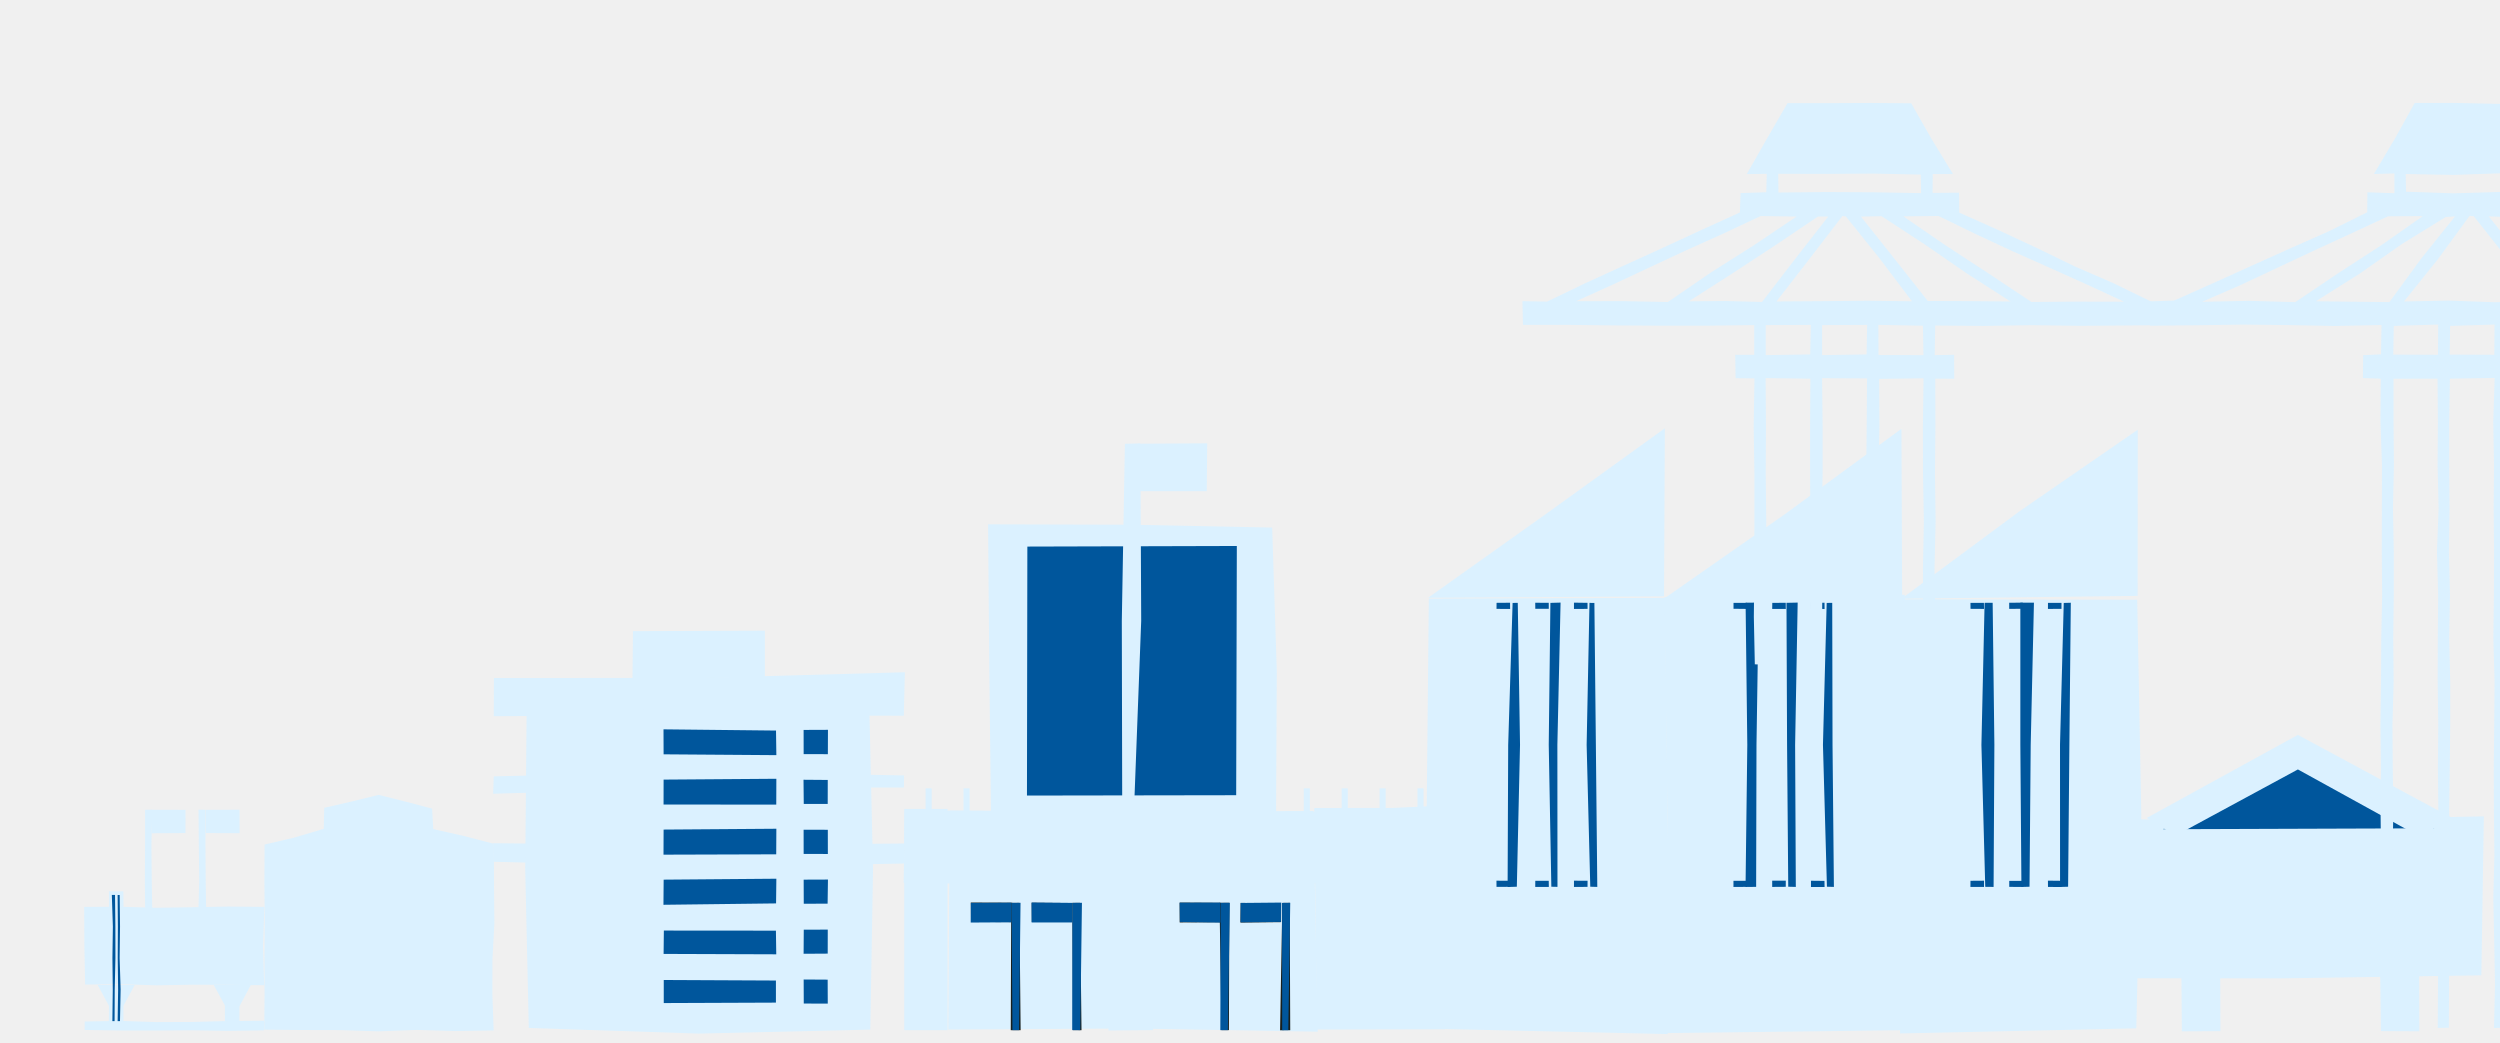
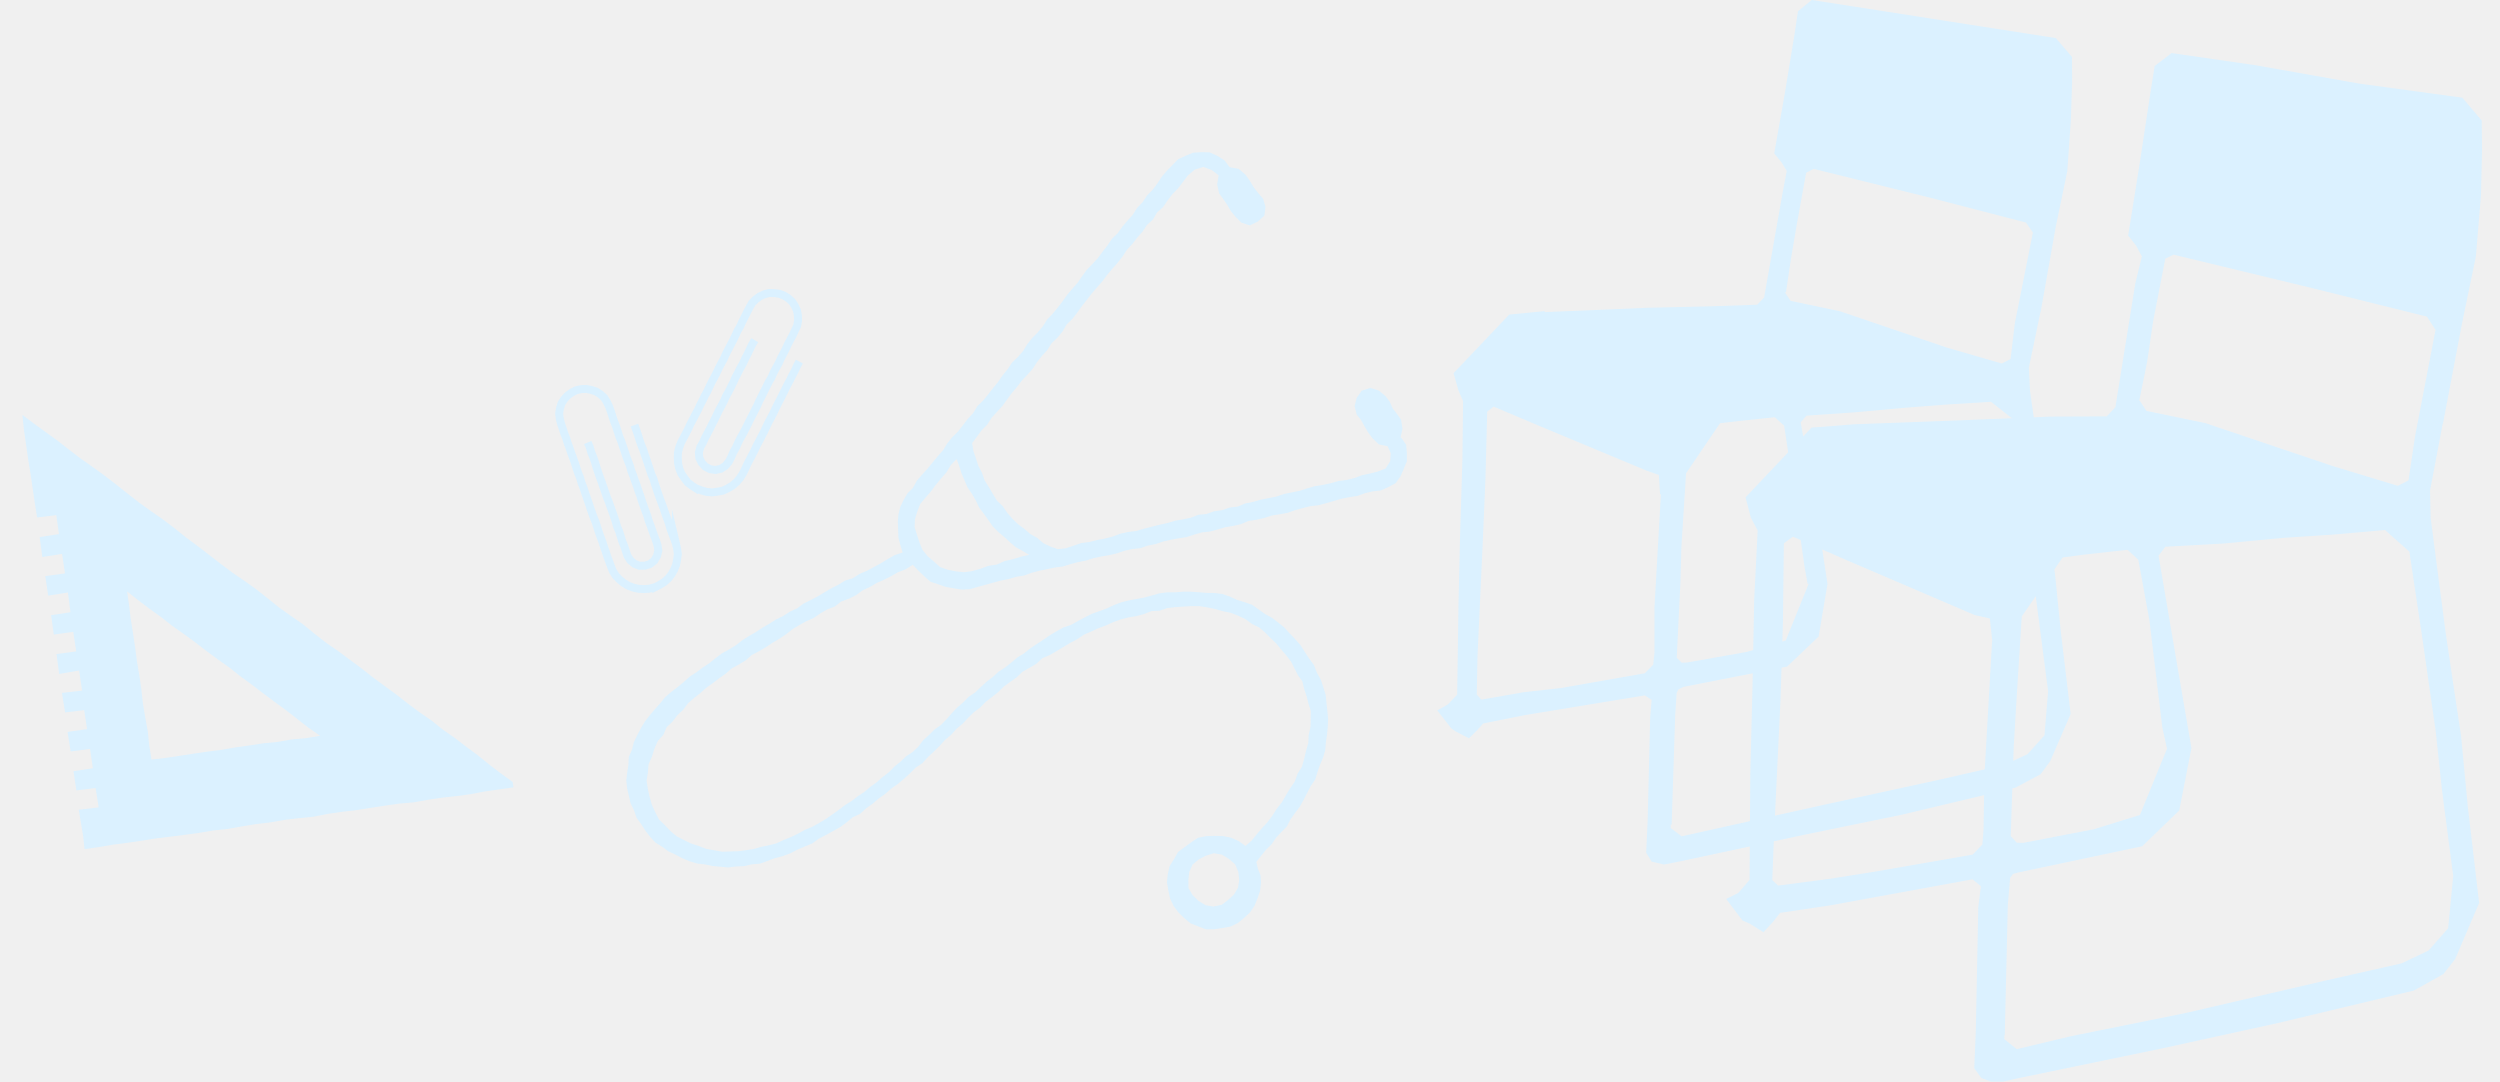
- <svg xmlns="http://www.w3.org/2000/svg" width="386" height="161" viewBox="0 0 386 161" fill="none">
-   <g clip-path="url(#clip0_1364_163941)">
-     <path d="M66.89 128.011L66.715 124.851L62.638 123.774L58.454 122.729L54.27 123.759L50.063 124.722L49.988 127.973L45.432 129.323L40.854 130.399L40.824 136.061L40.877 141.814L40.839 147.559L40.854 153.312L40.801 158.981L46.638 159.034L52.542 159.049L58.454 159.239L64.358 159.019L70.27 159.193L76.22 159.102L76.023 153.577L76.031 148.089L76.334 142.609L76.281 137.122L76.258 131.634L76.205 130.27L71.543 129.057L66.89 128.011Z" fill="#DBF1FF" />
-     <path d="M146.307 124.896H139.615V159.056H146.307V124.896Z" fill="#DBF1FF" />
-     <path d="M196.423 81.457L197.135 103.582L197.021 126.297L174.738 126.002L153.008 125.767L152.75 103.582L152.56 80.957L174.745 81.018L196.423 81.457Z" fill="#DBF1FF" />
-     <path d="M190.966 84.3L190.867 122.781L158.563 122.834L158.624 84.391L190.966 84.3Z" fill="#00569C" />
-     <path d="M203.457 159.291L174.738 158.798L146.421 158.965L146.633 125.168L174.738 125.304L202.79 125.221L203.457 159.291Z" fill="#DBF1FF" />
-     <path d="M178.027 159.048L171.153 159.109L171.1 124.842L178.035 124.91L178.027 159.048Z" fill="#DBF1FF" />
-     <path d="M223.125 158.92L203.327 158.965L202.926 124.752L223.618 124.744L223.125 158.92Z" fill="#DBF1FF" />
-     <path d="M223.58 124.334L223.072 135.355L195.445 136.719L167.53 136.833L139.524 136.287L139.706 125.122L167.522 125.259L195.445 125.683L223.58 124.334Z" fill="#DBF1FF" />
-     <path d="M175.731 75.841H186.319L186.395 68.451L175.693 68.511L175.731 75.841Z" fill="#DBF1FF" />
-     <path d="M173.267 123.25L175.162 123.189L176.201 95.865L176.079 68.466L173.684 68.519L173.207 95.865L173.267 123.25Z" fill="#DBF1FF" />
-     <path d="M156.153 142.374L149.923 142.343L149.885 139.35L156.176 139.372L156.153 142.374Z" fill="#181F1C" />
-     <path d="M157.585 159.064H156.062L156.13 139.396L157.388 139.403L157.585 159.064Z" fill="#181F1C" />
-     <path d="M165.544 142.358H159.314L159.291 139.38L165.537 139.433L165.544 142.358Z" fill="#181F1C" />
-     <path d="M166.984 159.063L165.665 159.048L165.575 139.402H166.757L166.984 159.063Z" fill="#181F1C" />
-     <path d="M188.419 142.396L182.143 142.426L182.135 139.357L188.411 139.394L188.419 142.396Z" fill="#181F1C" />
-     <path d="M189.745 159.056L188.593 159.048L188.297 139.387L189.813 139.394L189.745 159.056Z" fill="#181F1C" />
-     <path d="M197.802 142.381L191.526 142.441L191.557 139.417L197.794 139.425L197.802 142.381Z" fill="#181F1C" />
-     <path d="M199.212 159.063L197.643 159.071L197.992 139.41L199.129 139.395L199.212 159.063Z" fill="#181F1C" />
-     <path d="M156.168 142.404L149.877 142.442L149.915 139.417L156.176 139.372L156.168 142.404Z" fill="#00569C" />
-     <path d="M157.343 159.048H156.32L156.191 139.402L157.57 139.394L157.343 159.048Z" fill="#00569C" />
-     <path d="M165.574 142.434L159.283 142.427L159.276 139.35L165.552 139.403L165.574 142.434Z" fill="#00569C" />
-     <path d="M166.794 159.055H165.551L165.589 139.402L167.052 139.387L166.794 159.055Z" fill="#00569C" />
-     <path d="M188.441 142.449L182.181 142.343L182.143 139.372L188.434 139.357L188.441 142.449Z" fill="#00569C" />
-     <path d="M189.586 159.048L188.419 159.056L188.479 139.402L189.882 139.387L189.586 159.048Z" fill="#00569C" />
-     <path d="M197.787 142.343L191.542 142.404L191.564 139.417L197.825 139.357L197.787 142.343Z" fill="#00569C" />
-     <path d="M198.916 159.048H197.969L197.946 139.41L199.212 139.395L198.916 159.048Z" fill="#00569C" />
-     <path d="M23.429 128.655L28.636 128.625L28.644 125.04L23.444 125.032L23.429 128.655Z" fill="#DBF1FF" />
-     <path d="M22.414 141.374L23.52 141.404L23.429 135.939L23.376 130.482L23.513 125.01L22.399 125.033V130.475L22.368 135.932L22.414 141.374Z" fill="#DBF1FF" />
-     <path d="M31.782 128.624L36.989 128.646L36.981 125.023L31.782 125.039V128.624Z" fill="#DBF1FF" />
-     <path d="M30.615 141.403L31.843 141.396L31.759 135.939L31.721 130.481L31.729 125.032L30.653 125.017L30.698 130.474L30.759 135.931L30.615 141.403Z" fill="#DBF1FF" />
-     <path d="M139.547 110.51L107.895 110.412L76.236 110.586L76.258 104.681L107.895 104.674L139.714 103.795L139.547 110.51Z" fill="#DBF1FF" />
-     <path d="M139.569 121.591L107.895 121.636L76.144 122.553L76.235 119.87L107.895 119.15L139.584 119.726L139.569 121.591Z" fill="#DBF1FF" />
-     <path d="M139.607 133.331L107.895 133.892L76.213 133.058L76.152 130.193L107.895 130.512L139.645 130.239L139.607 133.331Z" fill="#DBF1FF" />
-     <path d="M134.377 158.973L107.895 159.587L81.647 158.723L81.094 134.241L81.314 109.403L107.895 109.57L134.233 109.661L134.794 134.241L134.377 158.973Z" fill="#DBF1FF" />
-     <path d="M118.097 104.628L97.655 104.742L97.731 97.451L118.097 97.375V104.628Z" fill="#DBF1FF" />
-     <path d="M127.806 154.956L124.1 154.948L124.085 151.234L127.791 151.257L127.806 154.956Z" fill="#00569C" />
-     <path d="M127.798 147.239L124.077 147.262L124.1 143.541L127.806 143.533L127.798 147.239Z" fill="#00569C" />
-     <path d="M127.783 139.524L124.1 139.539L124.085 135.818L127.836 135.803L127.783 139.524Z" fill="#00569C" />
-     <path d="M127.821 131.854L124.084 131.846L124.077 128.109L127.814 128.117L127.821 131.854Z" fill="#00569C" />
-     <path d="M127.798 124.13L124.1 124.123L124.062 120.394L127.806 120.424L127.798 124.13Z" fill="#00569C" />
-     <path d="M127.821 116.445L124.084 116.437L124.077 112.7L127.836 112.685L127.821 116.445Z" fill="#00569C" />
-     <path d="M119.802 154.804L102.483 154.873V151.31L119.802 151.394V154.804Z" fill="#00569C" />
-     <path d="M119.855 147.346L102.46 147.285L102.498 143.678L119.802 143.693L119.855 147.346Z" fill="#00569C" />
-     <path d="M119.825 139.486L102.437 139.699L102.468 135.818L119.87 135.674L119.825 139.486Z" fill="#00569C" />
-     <path d="M119.848 131.907L102.445 131.96L102.46 128.087L119.87 127.958L119.848 131.907Z" fill="#00569C" />
-     <path d="M119.855 124.229L102.453 124.221L102.46 120.371L119.87 120.242L119.855 124.229Z" fill="#00569C" />
-     <path d="M119.87 116.596L102.46 116.467L102.445 112.609L119.817 112.799L119.87 116.596Z" fill="#00569C" />
-     <path d="M321.143 126.442L352.165 126.707L383.506 126.04L383.12 150.59L352.165 151.06L320.862 151.037L321.143 126.442Z" fill="#DBF1FF" />
-     <path d="M336.764 144.261L342.782 144.352L342.835 159.208L336.877 159.238L336.764 144.261Z" fill="#DBF1FF" />
-     <path d="M367.422 144.269L373.494 144.337L373.539 159.231L367.62 159.2L367.422 144.269Z" fill="#DBF1FF" />
-     <path d="M333.959 128.033L354.795 116.065L375.851 127.889" fill="#00569C" />
-     <path d="M373.63 129.186L354.795 118.802L335.9 129.027L331.435 126.298L354.795 113.466L378.58 126.283L373.63 129.186Z" fill="#DBF1FF" />
-     <path d="M220.495 92.298L238.838 79.254L257.051 66.126L256.93 92.078L220.495 92.298Z" fill="#DBF1FF" />
-     <path d="M220.859 158.837L257.483 159.663L257.475 125.768L257.081 92.312L220.609 92.426L220.275 125.768L220.859 158.837Z" fill="#DBF1FF" />
-     <path d="M257.074 92.321L275.545 79.42L293.584 66.202L293.69 92.328L257.074 92.321Z" fill="#DBF1FF" />
-     <path d="M256.831 159.513L293.516 159.065L294.327 125.769L294.099 91.836L256.99 92.2L257.453 125.769L256.831 159.513Z" fill="#DBF1FF" />
-     <path d="M293.576 92.442L311.797 78.95L330.071 66.346L330.049 92.002L293.576 92.442Z" fill="#DBF1FF" />
-     <path d="M293.372 159.565L329.844 158.776L330.617 125.768L329.988 92.6L293.88 92.532L293.22 125.768L293.372 159.565Z" fill="#DBF1FF" />
-     <path d="M232.774 136.955L234.199 136.91L234.691 114.998L234.343 93.078L233.547 93.093L232.865 114.998L232.774 136.955Z" fill="#00569C" />
-     <path d="M231.053 135.977L233.145 135.992V136.925L231.061 136.932L231.053 135.977Z" fill="#00569C" />
-     <path d="M231.069 93.078L233.153 93.062L233.161 94.025L231.061 94.01L231.069 93.078Z" fill="#00569C" />
-     <path d="M239.527 136.91L240.474 136.932L240.459 114.997L240.952 93.04L239.383 93.085L239.125 115.005L239.527 136.91Z" fill="#00569C" />
-     <path d="M237.049 136H239.125L239.14 136.947H237.041L237.049 136Z" fill="#00569C" />
-     <path d="M237.041 93.062L239.125 93.077L239.133 94.002H237.049L237.041 93.062Z" fill="#00569C" />
-     <path d="M245.538 136.91L246.622 136.94L246.402 114.998L246.174 93.093L245.417 93.086L244.977 115.005L245.538 136.91Z" fill="#00569C" />
-     <path d="M243.021 135.978L245.121 135.986L245.113 136.933L243.021 136.948V135.978Z" fill="#00569C" />
-     <path d="M243.021 93.048L245.113 93.078L245.121 94.01L243.021 94.025V93.048Z" fill="#00569C" />
-     <path d="M269.511 136.948L271.149 136.932L271.202 114.997L271.535 93.04L269.519 93.055L269.784 115.005L269.511 136.948Z" fill="#00569C" />
-     <path d="M267.647 135.993H269.739V136.933L267.647 136.948V135.993Z" fill="#00569C" />
-     <path d="M267.655 93.085L269.731 93.078L269.739 94.018L267.655 93.995V93.085Z" fill="#00569C" />
-     <path d="M276.105 136.91L277.273 136.94L277.167 114.997L277.561 93.04L275.833 93.078L275.924 114.997L276.105 136.91Z" fill="#00569C" />
-     <path d="M273.627 135.978H275.726L275.719 136.925L273.627 136.94V135.978Z" fill="#00569C" />
-     <path d="M273.642 93.085L275.719 93.07L275.726 94.025L273.627 94.017L273.642 93.085Z" fill="#00569C" />
-     <path d="M282.078 136.91L283.154 136.94L282.942 114.998L282.897 93.078L282.04 93.093L281.464 115.005L282.078 136.91Z" fill="#00569C" />
-     <path d="M279.615 135.986L281.699 136.009L281.714 136.956L279.615 136.948V135.986Z" fill="#00569C" />
-     <path d="M279.615 93.055L281.707 93.063L281.714 94.026L279.615 94.01V93.055Z" fill="#00569C" />
-     <path d="M306.522 136.926L307.811 136.941L307.932 114.998L307.667 93.071L306.423 93.078L305.931 115.006L306.522 136.926Z" fill="#00569C" />
-     <path d="M304.241 135.993L306.333 135.978V136.948L304.233 136.941L304.241 135.993Z" fill="#00569C" />
-     <path d="M304.241 93.078L306.317 93.085L306.333 94.018L304.248 94.003L304.241 93.078Z" fill="#00569C" />
-     <path d="M312.108 136.949L313.359 136.911L313.541 114.999L314.041 93.049H311.941V114.999L312.108 136.949Z" fill="#00569C" />
-     <path d="M310.228 136.008L312.313 136.001L312.32 136.948L310.228 136.933V136.008Z" fill="#00569C" />
-     <path d="M310.221 93.064L312.32 93.049L312.305 93.996L310.221 94.011V93.064Z" fill="#00569C" />
-     <path d="M318.073 136.949L319.316 136.912L319.513 114.999L319.733 93.064L318.642 93.095L318.066 114.999L318.073 136.949Z" fill="#00569C" />
-     <path d="M316.201 135.972L318.293 135.994L318.3 136.957L316.208 136.942L316.201 135.972Z" fill="#00569C" />
-     <path d="M316.208 93.08H318.293V94.004L316.201 94.02L316.208 93.08Z" fill="#00569C" />
-     <path d="M40.786 152.121L35.215 152.06L29.675 152.037L24.142 152.136L18.601 151.954L13.144 152.015L13.03 146.088L13 140.024L18.594 140.001L24.134 140.16L29.667 140.077L35.208 139.971L40.817 140.024L40.612 146.088L40.786 152.121Z" fill="#DBF1FF" />
-     <path d="M40.756 159.086L35.215 159.17L29.675 159.079L24.142 159.117L18.601 159.109L13.068 159.026L13.076 157.722L18.594 157.623L24.134 157.813L29.667 157.79L35.208 157.646L40.771 157.601L40.756 159.086Z" fill="#DBF1FF" />
-     <path d="M19.056 157.677L16.805 157.684L16.843 152.091L19.048 152.098L19.056 157.677Z" fill="#DBF1FF" />
-     <path d="M19.094 143.207L16.828 143.2L16.82 137.606L19.049 137.621L19.094 143.207Z" fill="#DBF1FF" />
-     <path d="M19.056 155.296L16.828 155.304L15.069 152.067L20.799 152.083L19.056 155.296Z" fill="#DBF1FF" />
-     <path d="M37.004 155.319L34.76 155.296L32.994 152.075L38.74 152.067L37.004 155.319Z" fill="#DBF1FF" />
-     <path d="M36.959 157.669L34.722 157.684L34.738 152.083H36.996L36.959 157.669Z" fill="#DBF1FF" />
-     <path d="M17.692 157.661H17.35L17.411 152.802L17.358 147.929L17.426 143.055L17.267 138.182H17.76L17.813 143.048L17.82 147.921L17.714 152.795L17.692 157.661Z" fill="#00569C" />
-     <path d="M18.526 157.661H18.162L18.238 152.803L18.177 147.929L18.2 143.056L18.162 138.19H18.48L18.533 143.048L18.472 147.922L18.624 152.795L18.526 157.661Z" fill="#00569C" />
-     <path d="M336.021 50.155V46.577L332.284 46.63L326.372 43.75L320.347 41.135L314.442 38.27L308.492 35.496L302.504 32.828L302.474 29.751L298.389 29.781L298.412 26.878H301.542L298.222 21.444L295.092 15.949L288.733 15.896L282.366 15.926H275.992L272.823 21.391L269.701 26.878L272.785 26.84L272.717 29.683L268.746 29.811L268.64 32.805L262.682 35.511L256.725 38.27L250.752 40.991L244.779 43.72L238.86 46.569L235.063 46.501L235.146 50.162H242.255L249.395 50.246L256.535 50.283H263.683L270.853 50.193V54.786H267.919L267.973 58.394L270.891 58.424L270.769 65.799L270.883 73.158V80.518L270.868 87.877L270.792 95.237L270.944 102.574L272.74 102.612L272.604 95.245L272.657 87.885L272.71 80.525L272.626 73.166L272.664 65.806L272.611 58.378L279.524 58.469L279.478 65.799V73.158L279.524 80.518L279.592 87.877L279.478 95.237L279.562 102.597H281.403L281.335 95.245L281.403 87.885L281.282 80.525L281.411 73.166V65.806L281.328 58.394L288.27 58.424L288.217 65.799L288.149 73.158L288.194 80.518L288.323 87.877L288.339 95.237L288.217 102.604H290.135L290.006 95.245L290.051 87.885L290.097 80.525L290.021 73.166L290.18 65.806L290.142 58.5L296.994 58.409L296.896 65.799L296.911 73.158L297.04 80.518L296.903 87.877L296.934 95.237L296.911 102.612L298.722 102.589L298.821 95.252L298.684 87.893L298.859 80.533L298.76 73.173L298.828 65.814L298.806 58.462L301.739 58.477L301.716 54.778L298.715 54.831L298.798 50.261L306.241 50.321L313.699 50.208L321.15 50.306L328.608 50.253L336.036 50.185L336.021 50.155ZM274.271 46.562L279.402 39.945L284.473 33.343L285.019 33.442L290.226 39.922L295.205 46.517L288.293 46.433L281.312 46.501L274.271 46.547V46.562ZM282.275 33.442L277.151 40.006L272.058 46.623L266.419 46.479L260.749 46.524L267.472 42.219L274.112 37.868L280.691 33.434H282.275V33.442ZM287.33 33.442L290.514 33.381L297.161 37.724L303.694 42.234L310.425 46.554L303.975 46.494L297.646 46.471L292.515 39.968L287.323 33.434L287.33 33.442ZM313.654 46.623L307.029 42.219L300.382 37.876L293.872 33.404L299.306 33.351L304.983 36.11L310.69 38.77L316.443 41.332L322.188 43.917L327.949 46.585L320.786 46.569L313.646 46.623H313.654ZM274.559 26.833L281.911 26.848L289.248 26.802L296.562 26.954L296.615 29.819L289.256 29.69L281.919 29.652L274.597 29.728L274.559 26.84V26.833ZM271.853 33.359L277.394 33.434L270.784 37.876L264.077 42.128L257.513 46.63L250.373 46.494L243.339 46.509L248.986 43.955L254.686 41.287L260.393 38.626L266.138 36.042L271.853 33.351V33.359ZM272.626 54.831V50.2L279.584 50.162L279.501 54.725L272.634 54.831H272.626ZM281.328 54.831V50.2L288.285 50.162L288.202 54.725L281.335 54.831H281.328ZM296.972 54.831L290.044 54.816L290.021 50.162L296.903 50.291L296.979 54.831H296.972Z" fill="#DBF1FF" />
-     <path d="M432.901 50.208L433 46.441L429.134 46.645L423.185 43.834L417.189 41.166L411.315 38.24L405.259 35.693L399.438 32.745L399.393 29.66L395.292 29.698V26.893L398.4 26.871L395.141 21.398L392.003 15.865L385.598 16.04L379.231 15.896H372.834L369.757 21.421L366.528 26.863L369.696 26.78V29.834L365.528 29.69L365.497 32.775L359.638 35.678L353.636 38.338L347.648 41.029L341.668 43.735L335.687 46.403L331.981 46.532L331.936 50.276L339.113 50.223L346.253 50.117L353.393 50.193L360.54 50.329L367.703 50.185L367.627 54.71L364.876 54.839L364.83 58.371L367.589 58.469L367.544 65.109L367.771 71.794L367.756 78.479L367.741 85.164L367.802 91.849L367.665 98.534L367.627 105.219L367.544 111.905L367.62 118.59L367.559 125.275L367.627 131.96L367.597 138.645L367.824 145.33L367.627 152.015L367.817 158.67L369.431 158.685V152.03V145.345L369.515 138.66L369.416 131.975L369.53 125.29L369.439 118.605L369.393 111.92L369.575 105.235L369.515 98.549L369.598 91.865V85.179L369.477 78.494L369.621 71.809L369.56 65.124V58.477L376.359 58.462L376.412 65.117L376.366 71.802L376.518 78.487L376.275 85.172L376.45 91.857L376.397 98.542L376.381 105.227L376.465 111.912L376.412 118.597L376.48 125.282L376.328 131.967L376.457 138.652L376.472 145.337L376.427 152.023L376.389 158.715L378.102 158.677L378.132 152.03L378.117 145.345L378.276 138.66L378.299 131.975L378.14 125.29L378.238 118.605L378.314 111.92V105.235L378.148 98.549L378.269 91.865L378.11 85.179L378.201 78.494L378.148 71.809V65.124L378.261 58.462L385.174 58.356L384.961 65.117L385.075 71.802L385.022 78.487L385.083 85.172L385.06 91.857L384.977 98.542L385.158 105.227L385.105 111.912L385.037 118.597L385.06 125.282L385.136 131.967L384.969 138.652L385.105 145.337L385.227 152.023L385.075 158.715L386.856 158.692L387 152.03L386.849 145.345L386.962 138.66L386.924 131.975L386.978 125.29L386.841 118.605L386.887 111.92L387.031 105.235L386.924 98.549L387.038 91.865L387.015 85.179L386.924 78.494L386.94 71.809L386.841 65.124L386.887 58.424H393.784L393.814 65.117L393.64 71.802L393.663 78.487L393.852 85.172L393.708 91.857L393.898 98.542L393.632 105.227L393.814 111.912L393.845 118.597V125.282L393.655 131.967L393.852 138.652L393.708 145.337L393.647 152.023L393.754 158.715L395.474 158.677L395.633 152.03L395.702 145.345L395.648 138.66L395.542 131.975L395.573 125.29L395.671 118.605L395.611 111.92L395.558 105.235L395.648 98.549L395.694 91.865L395.724 85.179L395.671 78.494L395.55 71.809L395.459 65.124L395.611 58.447L398.589 58.492L398.407 54.854L395.558 54.793V50.185L403.046 50.23L410.504 50.215H417.955L425.413 50.314L432.871 50.223L432.901 50.208ZM371.182 46.539L376.389 40.051L381.301 33.328L381.945 33.374L387.106 39.9L392.025 46.517L385.136 46.668L378.155 46.41L371.174 46.547L371.182 46.539ZM379.065 33.404L373.858 39.892L368.923 46.645L363.269 46.585L357.562 46.517L364.345 42.242L370.848 37.679L377.602 33.518L379.08 33.397L379.065 33.404ZM384.241 33.404L387.288 33.525L394.026 37.687L400.605 42.128L407.321 46.532L400.825 46.448L394.39 46.645L389.456 39.885L384.249 33.397L384.241 33.404ZM410.527 46.539L403.986 42.045L397.225 37.876L390.631 33.412L396.179 33.291L401.833 36.118L407.647 38.551L413.256 41.416L419.001 44L424.731 46.539H417.644L410.527 46.554V46.539ZM371.44 26.871L378.769 27.007L386.106 26.757L393.458 26.833L393.488 29.834L386.113 29.637L378.777 29.849L371.493 29.599L371.44 26.871V26.871ZM368.726 33.397L374.077 33.366L367.658 37.876L360.995 42.196L354.386 46.653L347.231 46.448L340 46.6L345.889 44.038L351.589 41.363L357.289 38.687L363.011 36.049L368.726 33.397V33.397ZM369.522 54.748L369.598 50.322L376.457 50.109L376.419 54.778L369.53 54.748H369.522ZM378.223 54.748L378.299 50.322L385.158 50.109L385.121 54.778L378.231 54.748H378.223ZM393.799 54.748L387 54.634L386.864 50.109L393.822 50.17L393.799 54.748Z" fill="#DBF1FF" />
-     <path d="M202.244 121.72H201.304V126.563H202.244V121.72Z" fill="#DBF1FF" />
-     <path d="M208.095 121.72H207.155V126.563H208.095V121.72Z" fill="#DBF1FF" />
-     <path d="M213.946 121.72H213.007V126.563H213.946V121.72Z" fill="#DBF1FF" />
-     <path d="M219.798 121.72H218.858V126.563H219.798V121.72Z" fill="#DBF1FF" />
-     <path d="M143.852 121.72H142.912V126.563H143.852V121.72Z" fill="#DBF1FF" />
-     <path d="M149.703 121.72H148.763V126.563H149.703V121.72Z" fill="#DBF1FF" />
+ <svg xmlns="http://www.w3.org/2000/svg" width="386" height="167" viewBox="0 0 386 167" fill="none">
+   <g clip-path="url(#clip0_1364_163769)">
+     <path d="M377.19 65.423L380.138 49.921L382.276 39.606L383.062 30.218L383.229 23.086L383.17 18.6L380.188 15.084L364.344 12.921L348.224 10.065L335.287 8.194L332.681 10.19L332.013 14.383L330.351 25.357L328.588 36.374L329.808 37.919L330.701 39.581L329.691 43.774L326.617 62.859L325.281 64.287L316.528 64.32L304.91 64.805L286.176 65.515H286.159L279.694 66.024L269.513 76.79L270.34 79.948L271.384 81.91L270.849 92.559L270.574 106.457L270.248 119.378L270.131 135.857L268.402 137.862L266.523 138.797L269.037 142.122L270.156 142.614L272.269 143.934L273.764 142.322L274.842 140.944L282.609 139.783L304.559 135.765L305.854 136.835L305.444 140.067L305.068 159.127L304.826 164.931L305.912 166.443L308.117 167.27L311.341 166.535L333.992 161.841L351.749 157.949L372.713 152.938L377.257 150.399L379.086 148.06L382.778 139.415L381.032 124.565L379.98 113.557L378.86 106.14L377.616 97.729L376.513 89.344L375.294 79.964L375.202 75.738L377.157 65.406L377.19 65.423ZM307.616 99.049H307.574L306.396 119.721L306.255 128.132L306.079 130.395L304.584 131.948L289.091 134.646L282.317 135.715L274.533 136.734L273.639 135.899L273.915 128.783L274.909 108.111L275.284 96.159L275.426 83.881L276.83 82.862L285.19 86.521L304.885 94.965L307.232 95.491L307.616 99.074V99.049ZM310.948 114.868L311.308 108.738L312.16 95.174L318.465 86.078L322.049 85.602L328.496 84.892L330.159 86.429L331.871 95.783L333.859 112.304L334.569 115.52H334.619L330.409 125.826L323.301 128.031L312.343 130.144L311.383 130.111L310.456 129.092L310.932 114.86L310.948 114.868ZM376.112 113.248L377.04 121.976L378.777 135.248L377.992 143.324L374.968 146.757L370.826 148.736L358.899 151.434L337.592 156.379L319.76 159.987L311.374 161.991L309.462 160.438L309.487 159.795H309.537L310.005 139.758L310.364 135.557L310.798 134.939L311.725 134.688L330.752 130.662L336.473 125.141L338.36 115.503L336.256 103.25L333.282 85.811L334.326 84.416L343.38 83.915L352.417 83.055L360.176 82.545L368.245 81.835L372.003 85.168L373.991 98.406L376.121 113.248H376.112ZM372.88 67.403L371.87 74.168L370.224 75.011L360.151 71.954L340.49 65.323L331.411 63.444L330.392 61.898H330.292L331.537 55.776L332.439 49.629L334.326 39.932L335.596 39.322L357.228 44.542L374.726 48.894L376.046 50.932L372.872 67.419L372.88 67.403Z" fill="#DBF1FF" />
+     <path d="M315.083 48.126L317.396 35.079L319.192 26.418L319.743 18.534L319.936 12.562L319.91 8.787L317.422 5.88L304.15 3.809L290.577 1.687L279.736 0L277.606 1.737L277.08 5.262L275.569 14.458L273.94 23.687L275.084 25.09L275.869 26.401L275.201 29.951L272.378 45.937L271.309 47.048L263.984 47.299L254.212 47.524L238.485 48.192V48.042L233.022 48.568L224.428 57.622L225.188 60.295L225.898 61.94L225.798 70.902L225.438 82.562L225.188 93.411L224.987 107.251L223.543 108.771L221.914 109.681L224.094 112.479L224.804 112.964L226.808 113.991L228.145 112.672L228.988 111.711L235.469 110.408L253.953 107.368L255.014 108.061L254.788 110.776L254.396 126.787L254.17 131.664L255.014 133.034L256.918 133.485L259.616 132.951L278.609 128.883L293.559 125.81L311.174 121.617L315.058 119.554L316.553 117.524L319.71 110.241L318.215 97.754L317.28 88.517L316.269 82.303L315.15 75.254L314.532 68.171L313.429 60.311L313.254 56.77L315.058 48.126H315.083ZM256.317 76.323H256.442L255.456 93.679V100.736L255.256 102.632L253.953 103.952L240.949 106.24L235.227 106.883L228.721 108.019L228.011 107.251L228.128 101.271L228.93 83.906L229.356 73.875L229.623 63.56L230.617 62.784L237.674 65.765L254.279 72.689L256.125 73.332L256.317 76.314V76.323ZM259.465 89.619L259.607 84.458L260.326 73.074L265.571 65.348L268.611 64.989L274.032 64.421L275.477 65.732L276.663 73.625L278.609 87.448L279.093 90.154H279.252L275.719 98.89L269.68 100.661L260.476 102.29L259.658 102.323L258.889 101.555L259.474 89.619H259.465ZM313.83 88.266L314.774 95.575L316.227 106.716L315.668 113.532L313.07 116.422L309.57 118.067L299.556 120.356L281.616 124.256L266.707 127.555L259.641 129.125L257.97 127.864L257.954 127.321H258.104L258.647 110.5L258.881 106.975L259.148 106.449L259.916 106.057L275.936 102.916L280.797 98.281L282.167 90.154L280.588 79.839L278.024 65.206L278.926 64.178L286.518 63.652L294.102 62.959L300.617 62.458L307.416 62.04L310.723 64.646L312.26 75.78L313.83 88.266V88.266ZM311.116 49.721L310.431 55.434L309.069 56.127L300.575 53.663L284.088 48.059L276.479 46.455L275.577 45.135H275.752L276.521 39.99L277.389 34.846L278.868 26.677L280.029 26.076L298.17 30.569L312.811 34.361L313.88 35.906L311.124 49.737L311.116 49.721Z" fill="#DBF1FF" />
+     <path d="M216.243 67.578L216.543 66.217L216.326 64.805L215.7 63.92L215.032 63.06L214.589 62.049L213.937 61.172L212.893 60.303L211.582 59.894L210.246 60.32L209.469 61.439L209.152 62.709L209.477 64.012L210.154 64.864L210.68 65.816L211.231 66.751L211.874 67.628L212.893 68.614L214.263 68.906L214.731 69.984L214.647 71.211L213.937 72.331L212.701 72.815L211.499 73.116L210.287 73.375L209.118 73.809L207.915 74.11L206.679 74.26L205.485 74.602L204.282 74.861L203.063 75.053L201.877 75.388L200.699 75.772L199.488 76.022L198.269 76.264L197.091 76.665L195.88 76.908L194.669 77.15L193.483 77.492L192.263 77.726L191.111 78.219L189.866 78.361L188.689 78.77L187.453 78.945L186.283 79.363L185.039 79.48L183.869 79.931L182.658 80.19L181.431 80.399L180.245 80.758L179.033 81.017L177.831 81.326L176.628 81.635L175.434 81.986L174.198 82.136L172.986 82.395L171.817 82.838L170.614 83.155L169.387 83.381L168.184 83.69L166.948 83.848L165.762 84.249L164.576 84.65L163.34 84.792L162.212 84.4L161.101 83.873L160.166 83.063L159.097 82.47L158.178 81.668L157.192 80.942L156.315 80.09L155.514 79.171L154.829 78.16L153.935 77.308L153.3 76.264L152.682 75.212L152.031 74.176L151.621 73.016L151.062 71.93L150.678 70.769L150.285 69.608L150.101 68.413L150.836 67.428L151.563 66.434L152.44 65.557L153.1 64.504L153.935 63.594L154.77 62.684L155.489 61.69L156.215 60.696L157.017 59.761L157.76 58.775L158.612 57.881L159.439 56.962L160.107 55.919L160.876 54.95L161.711 54.039L162.371 52.987L163.273 52.135L164.058 51.183L164.684 50.105L165.578 49.237L166.33 48.26L167.048 47.257L167.816 46.288L168.568 45.311L169.378 44.376L170.197 43.449L170.932 42.455L171.734 41.511L172.552 40.584L173.321 39.615L173.989 38.571L174.832 37.669L175.592 36.692L176.411 35.764L177.096 34.729L178.031 33.885L178.649 32.8L179.593 31.964L180.286 30.929L181.046 29.951L181.915 29.058L182.667 28.064L183.427 27.078L184.462 26.193L185.815 25.775L187.11 26.268L188.162 27.078L187.929 28.473L188.238 29.868L188.881 30.745L189.49 31.639L190.033 32.582L190.727 33.426L191.654 34.37L192.965 34.804L194.201 34.211L195.212 33.301L195.395 31.956L195.028 30.686L194.276 29.826L193.575 28.924L192.982 27.93L192.322 26.995L191.244 26.068L189.85 25.817L189.064 24.765L187.962 24.063L186.751 23.52L185.423 23.495L184.178 23.587L183.026 24.063L181.898 24.581L181.038 25.466L180.178 26.352L179.376 27.287L178.699 28.323L177.964 29.308L177.096 30.185L176.419 31.221L175.559 32.106L174.907 33.159L174.081 34.069L173.287 35.005L172.577 36.007L171.684 36.859L170.999 37.886L170.247 38.855L169.52 39.84L168.685 40.742L167.825 41.628L167.098 42.613L166.405 43.632L165.586 44.551L164.793 45.495L164.083 46.497L163.331 47.474L162.546 48.418L161.694 49.312L161.034 50.356L160.249 51.3L159.381 52.177L158.612 53.137L157.969 54.198L157.159 55.125L156.265 55.977L155.58 57.004L154.804 57.956L154.102 58.975L153.317 59.928L152.565 60.905L151.78 61.857L150.895 62.725L150.252 63.786L149.416 64.688L148.665 65.665L147.913 66.643L147.028 67.503L146.251 68.463L145.6 69.524L144.781 70.451L143.996 71.403L143.211 72.356L142.384 73.274L141.565 74.21L140.964 75.321L140.12 76.164L139.519 77.192L139.001 78.269L138.717 79.43L138.625 80.616L138.676 81.794L138.709 82.971L139.001 84.116L139.369 85.302L138.124 85.719L137.055 86.329L136.003 86.972L134.925 87.557L133.848 88.133L132.712 88.609L131.676 89.277L130.482 89.645L129.438 90.288L128.344 90.839L127.283 91.466L126.231 92.092L125.145 92.66L124.051 93.203L123.065 93.938L121.946 94.447L120.919 95.115L119.808 95.65L118.772 96.31L117.711 96.928L116.684 97.604L115.615 98.214L114.579 98.882L113.602 99.634L112.558 100.285L111.472 100.87L110.487 101.613L109.535 102.39L108.507 103.058L107.522 103.802L106.486 104.47L105.576 105.305L104.623 106.082L103.646 106.834L102.702 107.635L101.926 108.596L101.107 109.506L100.322 110.442L99.57 111.402L98.952 112.438L98.393 113.507L97.867 114.593L97.574 115.77L97.081 116.881L97.023 118.101L96.839 119.287L96.697 120.489L96.823 121.692L97.098 122.87L97.365 124.048L97.9 125.125L98.284 126.269L99.002 127.246L99.646 128.257L100.381 129.209L101.199 130.095L102.235 130.729L103.195 131.448L104.289 131.949L105.35 132.508L106.461 132.976L107.614 133.327L108.816 133.46L109.994 133.711L111.197 133.82L112.399 133.937L113.636 133.786L114.872 133.736L116.083 133.452L117.327 133.352L118.497 132.934L119.658 132.5L120.852 132.183L122.013 131.757L123.115 131.189L124.26 130.704L125.412 130.228L126.423 129.493L127.525 128.925L128.611 128.324L129.697 127.723L130.699 126.988L131.66 126.194L132.804 125.66L133.723 124.808L134.733 124.089L135.677 123.287L136.688 122.569L137.615 121.751L138.634 121.041L139.586 120.239L140.505 119.404L141.382 118.518L142.426 117.825L143.261 116.906L144.171 116.063L145.057 115.194L145.883 114.267L146.844 113.465L147.679 112.538L148.623 111.745L149.467 110.851L150.335 109.991L151.329 109.256L152.189 108.37L153.167 107.619L154.127 106.859L155.004 105.99L155.998 105.272L156.992 104.562L157.886 103.71L158.963 103.109L160.024 102.482L160.934 101.63L162.078 101.137L163.139 100.528L164.192 99.893L165.244 99.258L166.33 98.69L167.357 97.997L168.485 97.504L169.604 96.995L170.756 96.569L171.876 96.059L173.037 95.642L174.231 95.324L175.45 95.132L176.628 94.806L177.789 94.355L179.033 94.297L180.211 93.888L181.439 93.746L182.667 93.662L183.911 93.587H185.164L186.4 93.779L187.62 94.03L188.814 94.372L190.033 94.623L191.194 95.074L192.322 95.617L193.332 96.352L194.452 96.903L195.387 97.713L196.247 98.59L197.099 99.4L197.843 100.319L198.619 101.213L199.338 102.148L199.872 103.209L200.407 104.253L201.092 105.23L201.367 106.391L201.743 107.502L202.027 108.638L202.386 109.774L202.37 110.96L202.345 112.221L202.061 113.457L202.002 114.718L201.651 115.929L201.367 117.157L201.017 118.376L200.348 119.462L199.922 120.657L199.204 121.701L198.553 122.778L197.926 123.864L197.149 124.849L196.473 125.91L195.721 126.921L194.869 127.848L194.051 128.8L193.257 129.786L192.305 130.612L191.253 129.861L190.067 129.335L188.789 129.084L187.486 129.059L186.225 129.101L184.972 129.351L183.911 130.061L182.909 130.796L181.89 131.548L181.264 132.65L180.587 133.736L180.303 134.981L180.178 136.25L180.395 137.503L180.662 138.739L181.205 139.883L181.957 140.894L182.859 141.763L183.828 142.573L185.005 143.032L186.2 143.492L187.478 143.475L188.714 143.291L189.95 143.074L191.094 142.539L192.071 141.746L192.99 140.894L193.692 139.858L194.168 138.706L194.56 137.52L194.702 136.267L194.627 135.156L194.218 134.12L193.976 133.085L194.694 132.166L195.454 131.222L196.323 130.37L197.007 129.368L197.834 128.483L198.686 127.614L199.246 126.528L199.939 125.543L200.674 124.582L201.259 123.521L201.818 122.452L202.37 121.383L203.063 120.373L203.422 119.212L203.815 118.067L204.291 116.948L204.625 115.779L204.717 114.568L204.9 113.382L205.009 112.187L205.059 110.985L204.942 109.765L204.808 108.546L204.692 107.31L204.324 106.132L203.94 104.954L203.33 103.869L202.887 102.708L202.152 101.705L201.476 100.678L200.816 99.634L199.998 98.707L199.146 97.822L198.319 96.903L197.367 96.134L196.398 95.391L195.32 94.806L194.326 94.097L193.324 93.378L192.163 92.977L190.994 92.618L189.883 92.109L188.722 91.708L187.503 91.557L186.275 91.541L185.064 91.441L183.844 91.357H182.617L181.414 91.457H180.194L178.992 91.616L177.822 91.95L176.653 92.267L175.459 92.484L174.264 92.71L173.087 93.011L171.951 93.445L170.848 93.963L169.712 94.372L168.568 94.773L167.491 95.324L166.422 95.892L165.369 96.485L164.2 96.869L163.139 97.462L162.095 98.081L161.101 98.774L160.082 99.433L159.072 100.11L158.128 100.87L157.092 101.505L156.165 102.29L155.213 103.042L154.186 103.702L153.292 104.52L152.331 105.255L151.438 106.074L150.561 106.917L149.542 107.602L148.698 108.471L147.771 109.256L146.944 110.141L146.142 111.051L145.299 111.92L144.297 112.63L143.436 113.482L142.534 114.292L141.799 115.278L140.914 116.105L139.895 116.781L139.018 117.616L138.074 118.376L137.231 119.245L136.27 119.98L135.36 120.782L134.374 121.492L133.455 122.277L132.436 122.945L131.476 123.688L130.449 124.323L129.488 125.058L128.503 125.76L127.509 126.453L126.465 127.071L125.404 127.664L124.276 128.132L123.216 128.716L122.121 129.243L121.002 129.694L119.9 130.203L118.722 130.512L117.536 130.746L116.375 131.088L115.181 131.272L113.986 131.431L112.784 131.464L111.531 131.506L110.295 131.289L109.059 131.072L107.889 130.621L106.703 130.237L105.584 129.694L104.473 129.117L103.513 128.316L102.661 127.405L101.759 126.537L101.182 125.426L100.648 124.273L100.305 123.054L100.03 121.818L99.829 120.548L100.038 119.278L100.138 118.001L100.665 116.823L101.04 115.595L101.567 114.417L102.427 113.44L102.92 112.288L103.83 111.427L104.573 110.442L105.475 109.598L106.227 108.596L107.154 107.777L108.131 107.017L109.05 106.19L110.061 105.472L111.046 104.72L112.057 104.011L112.992 103.192L114.087 102.599L115.139 101.956L116.074 101.129L117.177 100.561L118.238 99.935L119.265 99.25L120.334 98.623L121.361 97.939L122.339 97.162L123.399 96.519L124.485 95.917L125.629 95.424L126.648 94.715L127.717 94.097L128.887 93.654L129.872 92.877L131.05 92.451L132.161 91.9L133.171 91.165L134.291 90.639L135.36 90.012L136.496 89.511L137.598 88.96L138.667 88.342L139.828 87.907L140.931 87.206L141.824 88.133L142.718 88.993L143.67 89.82L144.865 90.221L146.042 90.622L147.27 90.839L148.514 91.04L149.759 90.973L150.953 90.622L152.131 90.296L153.317 89.971L154.503 89.645L155.714 89.411L156.892 89.06L158.111 88.86L159.272 88.442L160.458 88.125L161.661 87.882L162.864 87.624L164.091 87.473L165.269 87.106L166.455 86.788L167.666 86.554L168.844 86.179L170.046 85.92L171.266 85.719L172.46 85.435L173.621 85.034L174.824 84.775L176.052 84.642L177.221 84.241L178.432 84.007L179.601 83.606L180.796 83.339L182.007 83.113L183.226 82.93L184.396 82.537L185.582 82.203L186.818 82.069L188.004 81.752L189.19 81.409L190.401 81.201L191.604 80.925L192.756 80.432L193.976 80.257L195.178 79.981L196.356 79.597L197.575 79.405L198.795 79.188L199.964 78.77L201.159 78.444L202.353 78.144L203.589 78.01L204.783 77.684L205.969 77.342L207.155 76.999L208.366 76.757L209.586 76.573L210.755 76.147L211.958 75.864L213.202 75.73L214.363 75.204L215.491 74.594L216.234 73.55L216.735 72.406L217.22 71.22V69.959L217.111 68.681L216.385 67.612L216.309 67.57L216.243 67.578ZM187.419 139.975L186.15 139.766L185.064 139.107L184.153 138.23L183.502 137.127L183.485 135.858L183.619 134.63L184.137 133.486L185.097 132.684L186.191 132.124L187.402 131.74L188.664 131.957L189.749 132.617L190.702 133.452L191.194 134.613L191.336 135.849L191.153 137.052L190.526 138.113L189.632 138.94L188.639 139.7L187.402 139.959L187.419 139.975ZM150.11 88.183L148.84 88.35L147.579 88.216L146.343 87.974L145.14 87.548L144.188 86.696L143.236 85.886L142.434 84.909L141.975 83.765L141.59 82.604L141.215 81.418L141.265 80.173L141.632 78.987L142.075 77.826L142.868 76.874L143.712 75.905L144.48 74.87L145.299 73.884L146.142 72.915L146.811 71.796L147.704 70.886L148.097 71.946L148.456 73.082L148.924 74.176L149.4 75.271L150.076 76.264L150.678 77.292L151.187 78.378L151.905 79.33L152.599 80.299L153.292 81.284L154.135 82.136L155.054 82.904L155.931 83.715L156.842 84.491L157.894 85.068L158.896 85.669L157.627 85.953L156.382 86.346L155.104 86.63L153.902 87.172L152.599 87.365L151.371 87.824L150.101 88.175L150.11 88.183Z" fill="#DBF1FF" />
+     <path d="M123.416 55.826L123.04 56.536L122.706 57.271L122.322 57.972L121.971 58.699L121.587 59.409L121.228 60.127L120.86 60.846L120.509 61.572L120.134 62.282L119.774 63.001L119.432 63.736L119.065 64.445L118.68 65.147L118.33 65.874L117.987 66.609L117.611 67.319L117.244 68.045L116.86 68.755L116.517 69.482L116.15 70.2L115.774 70.918L115.398 71.637L115.064 72.372L114.696 73.107L114.254 73.808L113.711 74.443L113.076 74.986L112.358 75.412L111.606 75.763L110.779 75.913L109.961 76.03L109.125 75.955L108.324 75.729L107.547 75.429L107.538 75.445L106.837 75.003L106.177 74.485L105.668 73.825L105.2 73.132L104.882 72.355L104.699 71.545L104.649 70.71L104.674 69.874L104.874 69.064L105.175 68.287L105.551 67.578L105.926 66.868L106.294 66.149L106.628 65.423L107.004 64.713L107.371 64.003L107.756 63.293L108.09 62.566L108.466 61.856L108.808 61.13L109.209 60.428L109.543 59.701L109.894 58.975L110.278 58.265L110.645 57.555L110.988 56.828L111.364 56.118L111.748 55.417L112.074 54.673L112.441 53.963L112.817 53.254L113.193 52.535L113.544 51.809L113.878 51.082L114.287 50.389L114.621 49.645L114.989 48.927L115.348 48.2L115.724 47.482L116.116 46.797L116.667 46.238L117.302 45.77L118.012 45.436L118.772 45.235L119.557 45.26L120.334 45.361L121.069 45.645L121.729 46.062L122.314 46.597L122.739 47.257L123.065 47.975L123.199 48.752L123.216 49.537L123.074 50.313L122.739 51.023L122.397 51.758L122.013 52.468L121.637 53.187L121.303 53.922L120.927 54.64L120.551 55.358L120.225 56.093L119.825 56.803L119.449 57.513L119.123 58.265L118.714 58.958L118.346 59.685L117.987 60.403L117.628 61.13L117.26 61.848L116.935 62.591L116.567 63.31L116.2 64.036L115.824 64.746L115.473 65.481L115.106 66.208L114.73 66.926L114.329 67.628L113.961 68.354L113.636 69.098L113.226 69.808L112.909 70.559L112.533 71.286L111.999 71.929L111.297 72.38L110.47 72.564L109.643 72.447L108.9 72.054L108.34 71.445L107.973 70.701L107.906 69.866L108.123 69.056L108.524 68.354L108.85 67.619L109.234 66.909L109.61 66.199L109.961 65.473L110.336 64.754L110.679 64.028L111.03 63.31L111.422 62.6L111.79 61.89L112.107 61.146L112.516 60.453L112.876 59.727L113.235 59.008L113.56 58.273L113.945 57.555L114.304 56.837L114.705 56.135L115.039 55.4L115.415 54.682L115.765 53.955L116.116 53.22L116.525 52.519" stroke="#DBF1FF" stroke-width="1.23" stroke-miterlimit="10" />
+     <path d="M97.958 65.632L98.234 66.392L98.501 67.152L98.735 67.929L99.002 68.689L99.303 69.432L99.554 70.201L99.821 70.961L100.08 71.721L100.33 72.489L100.581 73.249L100.907 73.993L101.132 74.761L101.391 75.521L101.642 76.29L101.917 77.049L102.201 77.801L102.485 78.561L102.736 79.33L103.011 80.081L103.287 80.833L103.504 81.618L103.788 82.378L104.081 83.138L104.356 83.907V83.898L104.548 84.717L104.657 85.544L104.548 86.371L104.398 87.189L104.089 87.957L103.68 88.684L103.153 89.336L102.527 89.887L101.825 90.321L101.074 90.697L101.065 90.672L100.264 90.897L99.437 90.956L98.602 90.914L97.791 90.731L97.015 90.438L96.296 90.012L95.653 89.486L95.077 88.885L94.626 88.183L94.317 87.406L94.041 86.655L93.757 85.903L93.507 85.143L93.239 84.383L92.997 83.623L92.705 82.871L92.446 82.111L92.195 81.343L91.945 80.582L91.644 79.839L91.368 79.079L91.11 78.319L90.851 77.559L90.592 76.799L90.325 76.039L90.074 75.279L89.782 74.527L89.564 73.759L89.255 73.015L88.996 72.247L88.763 71.479L88.487 70.719L88.203 69.967L87.952 69.207L87.66 68.455L87.426 67.678L87.126 66.927L86.875 66.158L86.616 65.39L86.424 64.63L86.332 63.845L86.457 63.068L86.691 62.308L87.109 61.64L87.652 61.063L88.287 60.604L88.988 60.245L89.757 60.078L90.542 60.053L91.31 60.203L92.053 60.454L92.713 60.888L93.298 61.414L93.707 62.082L94.05 62.792L94.325 63.552L94.567 64.321L94.826 65.089L95.119 65.841L95.369 66.609L95.611 67.386L95.92 68.129L96.179 68.898L96.438 69.666L96.689 70.434L96.973 71.195L97.265 71.946L97.482 72.731L97.783 73.483L98.042 74.251L98.326 75.003L98.576 75.772L98.852 76.532L99.094 77.308L99.362 78.069L99.637 78.837L99.93 79.597L100.147 80.374L100.439 81.125L100.706 81.894L100.982 82.662L101.274 83.431L101.525 84.207L101.642 85.034L101.441 85.844L101.015 86.563L100.372 87.089L99.579 87.339L98.743 87.356L97.967 87.055L97.332 86.521L96.881 85.828L96.622 85.059L96.371 84.299L96.062 83.556L95.829 82.787L95.586 82.019L95.269 81.276L95.052 80.499L94.793 79.731L94.526 78.971L94.25 78.219L93.983 77.459L93.682 76.715L93.423 75.947L93.156 75.187L92.897 74.427L92.613 73.667L92.346 72.907L92.095 72.138L91.87 71.37L91.602 70.602L91.293 69.85L91.068 69.073L90.75 68.321" stroke="#DBF1FF" stroke-width="1.23" stroke-miterlimit="10" />
+     <path d="M5.725 79.897L8.69 79.538L9.107 82.462L6.126 82.921L6.535 86.003L9.584 85.519L10.035 88.534L6.994 88.943L7.437 91.966L10.486 91.482L10.878 94.531L7.888 94.982L8.306 97.98L11.312 97.554L11.764 100.578L8.723 100.987L9.133 104.061L12.214 103.526L12.674 106.625L9.567 106.984L10.051 109.999L13 109.648L13.442 112.58L10.427 113.006L10.912 116.029L13.902 115.628L14.336 118.618L11.346 119.069L11.789 122.043L14.762 121.667L15.23 124.657L12.156 125.025L12.498 127.079L12.832 129.084L13.058 131.105L15.271 130.788L17.468 130.412L19.681 130.128L21.886 129.802L24.091 129.451L26.305 129.184L28.518 128.892L30.731 128.599L32.928 128.224L35.15 127.99L37.338 127.597L39.535 127.238L41.748 126.979L43.945 126.586L46.158 126.328L48.38 126.102L50.568 125.668L52.773 125.35L54.986 125.091L57.191 124.741L59.396 124.398L61.601 124.081L63.831 123.889L66.028 123.496L68.233 123.162L70.454 122.92L72.668 122.619L74.865 122.202L77.078 121.884L79.283 121.567L79.149 120.732L77.328 119.412L75.541 118.05L73.795 116.631L71.983 115.294L70.196 113.924L68.35 112.638L66.596 111.227L64.742 109.949L62.938 108.604L61.167 107.218L59.346 105.89L57.534 104.553L55.763 103.158L53.95 101.822L52.147 100.477L50.292 99.2L48.522 97.813L46.776 96.385L44.922 95.099L43.084 93.796L41.33 92.384L39.568 90.989L37.739 89.686L35.876 88.408L34.072 87.055L32.293 85.677L30.506 84.308L28.693 82.963L26.939 81.551L25.144 80.19L23.29 78.904L21.46 77.584L19.681 76.198L17.911 74.794L16.123 73.416L14.303 72.097L12.457 70.802L10.661 69.432L8.882 68.037L7.053 66.718L5.224 65.39L3.461 64.062L3.687 66.3L4.013 68.572L4.338 70.844L4.706 73.115L5.04 75.387L5.374 77.668L5.733 79.923L5.725 79.897ZM19.623 91.307L21.352 92.685L23.089 93.996L24.86 95.274L26.58 96.619L28.368 97.88L30.13 99.166L31.859 100.502L33.613 101.797L35.4 103.058L37.112 104.42L38.875 105.706L40.612 107.034L42.358 108.345L44.128 109.631L45.857 110.976L47.578 112.329L49.424 113.607L47.219 113.975L45.039 114.167L42.884 114.551L40.704 114.76L38.541 115.094L36.377 115.394L34.223 115.77L32.051 116.046L29.888 116.363L27.725 116.697L25.553 117.023L23.398 117.274L23.047 115.136L22.822 112.956L22.429 110.801L22.07 108.646L21.828 106.466L21.519 104.303L21.151 102.148L20.867 99.976L20.542 97.813L20.199 95.65L19.932 93.47L19.623 91.273V91.307Z" fill="#DBF1FF" />
  </g>
  <defs>
-     <clipPath id="clip0_1364_163941">
-       <rect width="386" height="161" fill="white" />
+     <clipPath id="clip0_1364_163769">
+       <rect width="386" height="167" fill="white" />
    </clipPath>
  </defs>
</svg>
